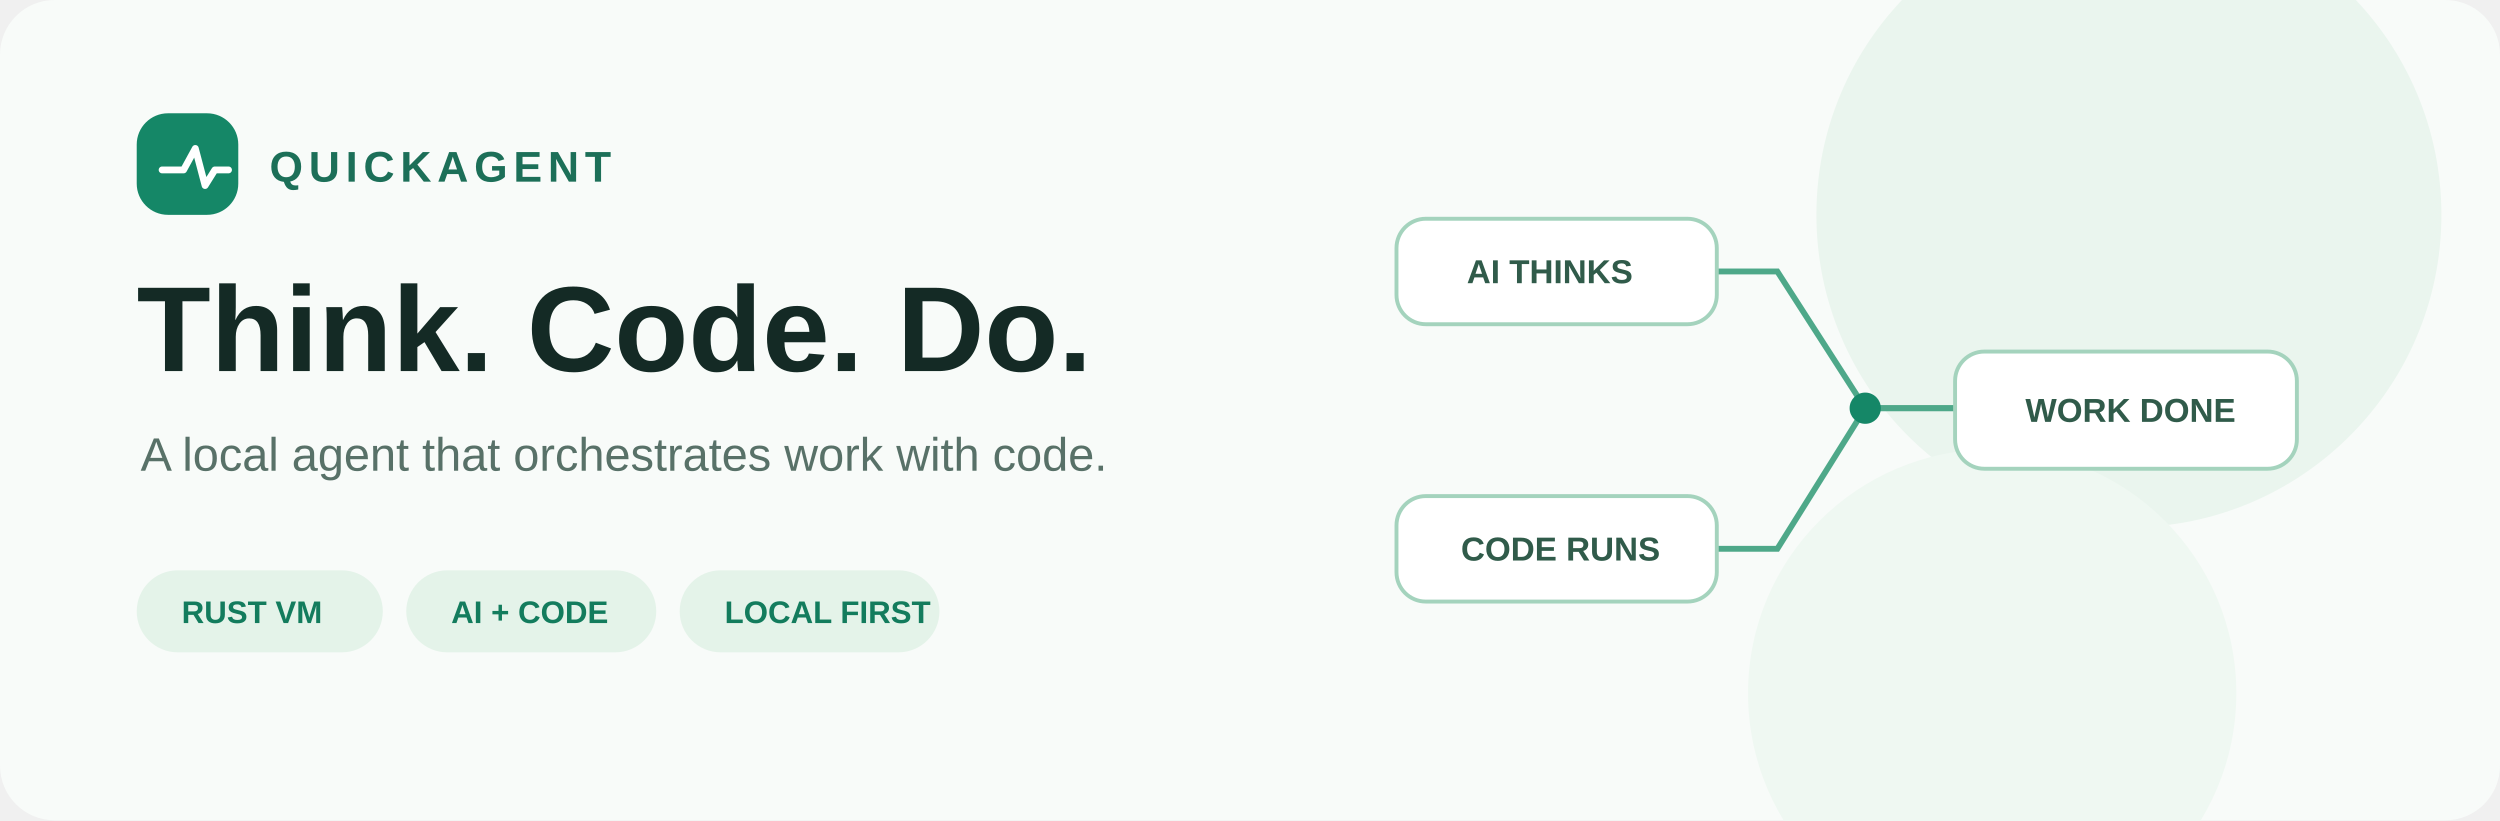
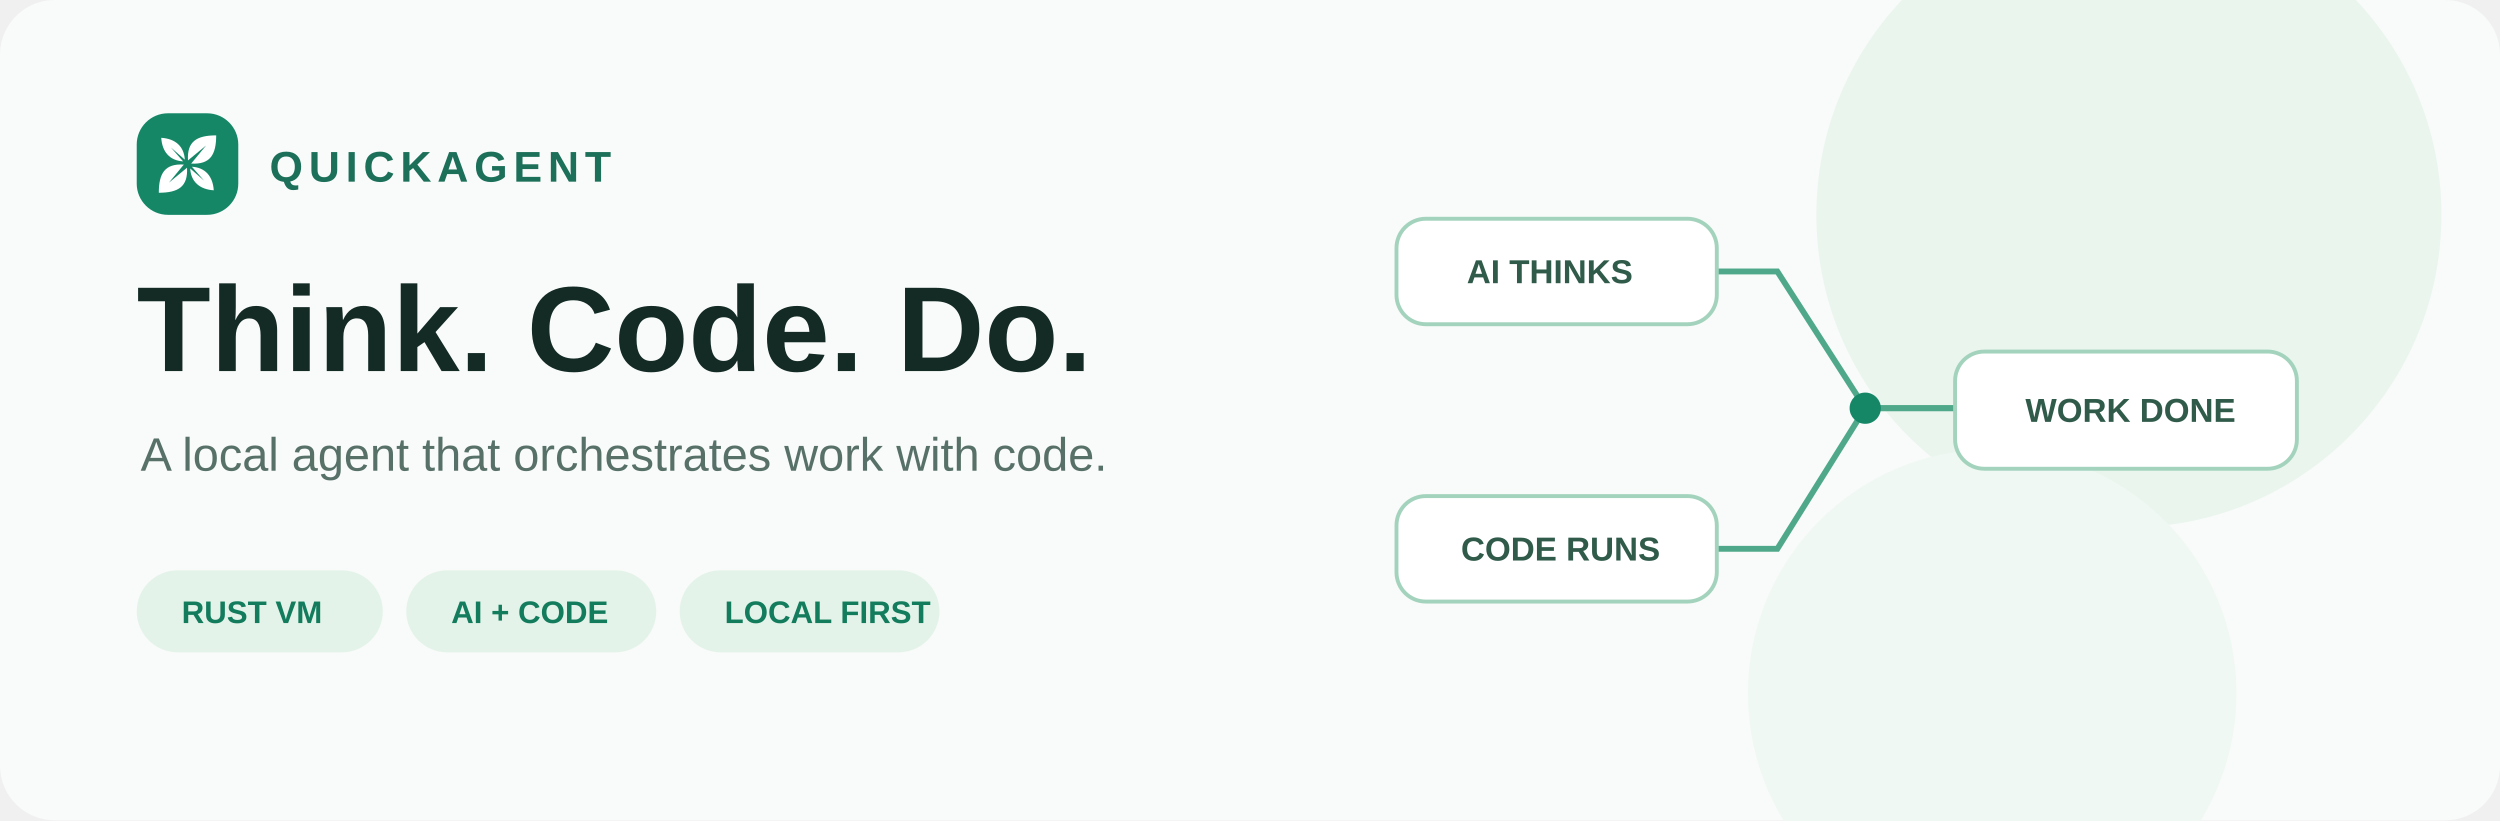
<svg xmlns="http://www.w3.org/2000/svg" width="1280" height="420" viewBox="0 0 1280 420" role="img" aria-labelledby="title desc">
  <rect width="1280" height="420" rx="28" fill="#f8fbf9" />
  <circle cx="1090" cy="110" r="160" fill="#eaf5ee" />
  <circle cx="1020" cy="355" r="125" fill="#eff8f2" />
  <rect x="70" y="58" width="52" height="52" rx="16" fill="#158767" />
-   <path d="M83 87h11l6-11 5 19 5-8h7" fill="none" stroke="white" stroke-width="3.5" stroke-linecap="round" stroke-linejoin="round" />
+   <g transform="translate(76 64) scale(0.625)" fill="#ffffff">
+     <path d="M32.4 29.0C31.5 13.5 39.5 8.5 55.5 8.5C55.5 24.5 50.5 32.5 35.0 31.6L47.2 16.8Z" />
+     <path d="M32.4 29.0C31.5 13.5 39.5 8.5 55.5 8.5C55.5 24.5 50.5 32.5 35.0 31.6L47.2 16.8Z" transform="rotate(180 32 32)" />
+     <path d="M29.8 28.4C29.2 17.5 22.0 11.2 10.5 10.5C11.2 22.0 17.5 29.2 28.4 29.8L18.4 18.4Z" />
+     <path d="M29.8 28.4C29.2 17.5 22.0 11.2 10.5 10.5C11.2 22.0 17.5 29.2 28.4 29.8L18.4 18.4Z" transform="rotate(180 32 32)" />
+   </g>
  <text x="138" y="93" fill="#1c6f58" font-family="Arial,sans-serif" font-size="22" font-weight="700" letter-spacing="3">QUICKAGENT</text>
  <text x="70" y="190" fill="#142a25" font-family="Arial,sans-serif" font-size="62" font-weight="700">Think. Code. Do.</text>
  <text x="72" y="241" fill="#587168" font-family="Arial,sans-serif" font-size="24">A local agent that orchestrates work with code.</text>
  <rect x="70" y="292" width="126" height="42" rx="21" fill="#e4f3e9" />
  <text x="93" y="319" fill="#137c5d" font-family="Arial,sans-serif" font-size="16" font-weight="700">RUST VM</text>
  <rect x="208" y="292" width="128" height="42" rx="21" fill="#e4f3e9" />
  <text x="231" y="319" fill="#137c5d" font-family="Arial,sans-serif" font-size="16" font-weight="700">AI + CODE</text>
  <rect x="348" y="292" width="133" height="42" rx="21" fill="#e4f3e9" />
  <text x="371" y="319" fill="#137c5d" font-family="Arial,sans-serif" font-size="16" font-weight="700">LOCAL FIRST</text>
  <g fill="none" stroke="#4ea889" stroke-width="3">
    <path d="M828 139h82l45 70h80" />
    <path d="M828 281h82l45-72h80" />
  </g>
  <g fill="#fff" stroke="#a4d3bd" stroke-width="2">
    <rect x="715" y="112" width="164" height="54" rx="15" />
    <rect x="715" y="254" width="164" height="54" rx="15" />
    <rect x="1001" y="180" width="175" height="60" rx="15" />
  </g>
  <g font-family="Arial,sans-serif" font-weight="700" font-size="17" fill="#305b4a">
    <text x="751" y="145">AI THINKS</text>
    <text x="748" y="287">CODE RUNS</text>
    <text x="1037" y="216">WORK DONE</text>
  </g>
  <circle cx="955" cy="209" r="8" fill="#158767" />
</svg>
